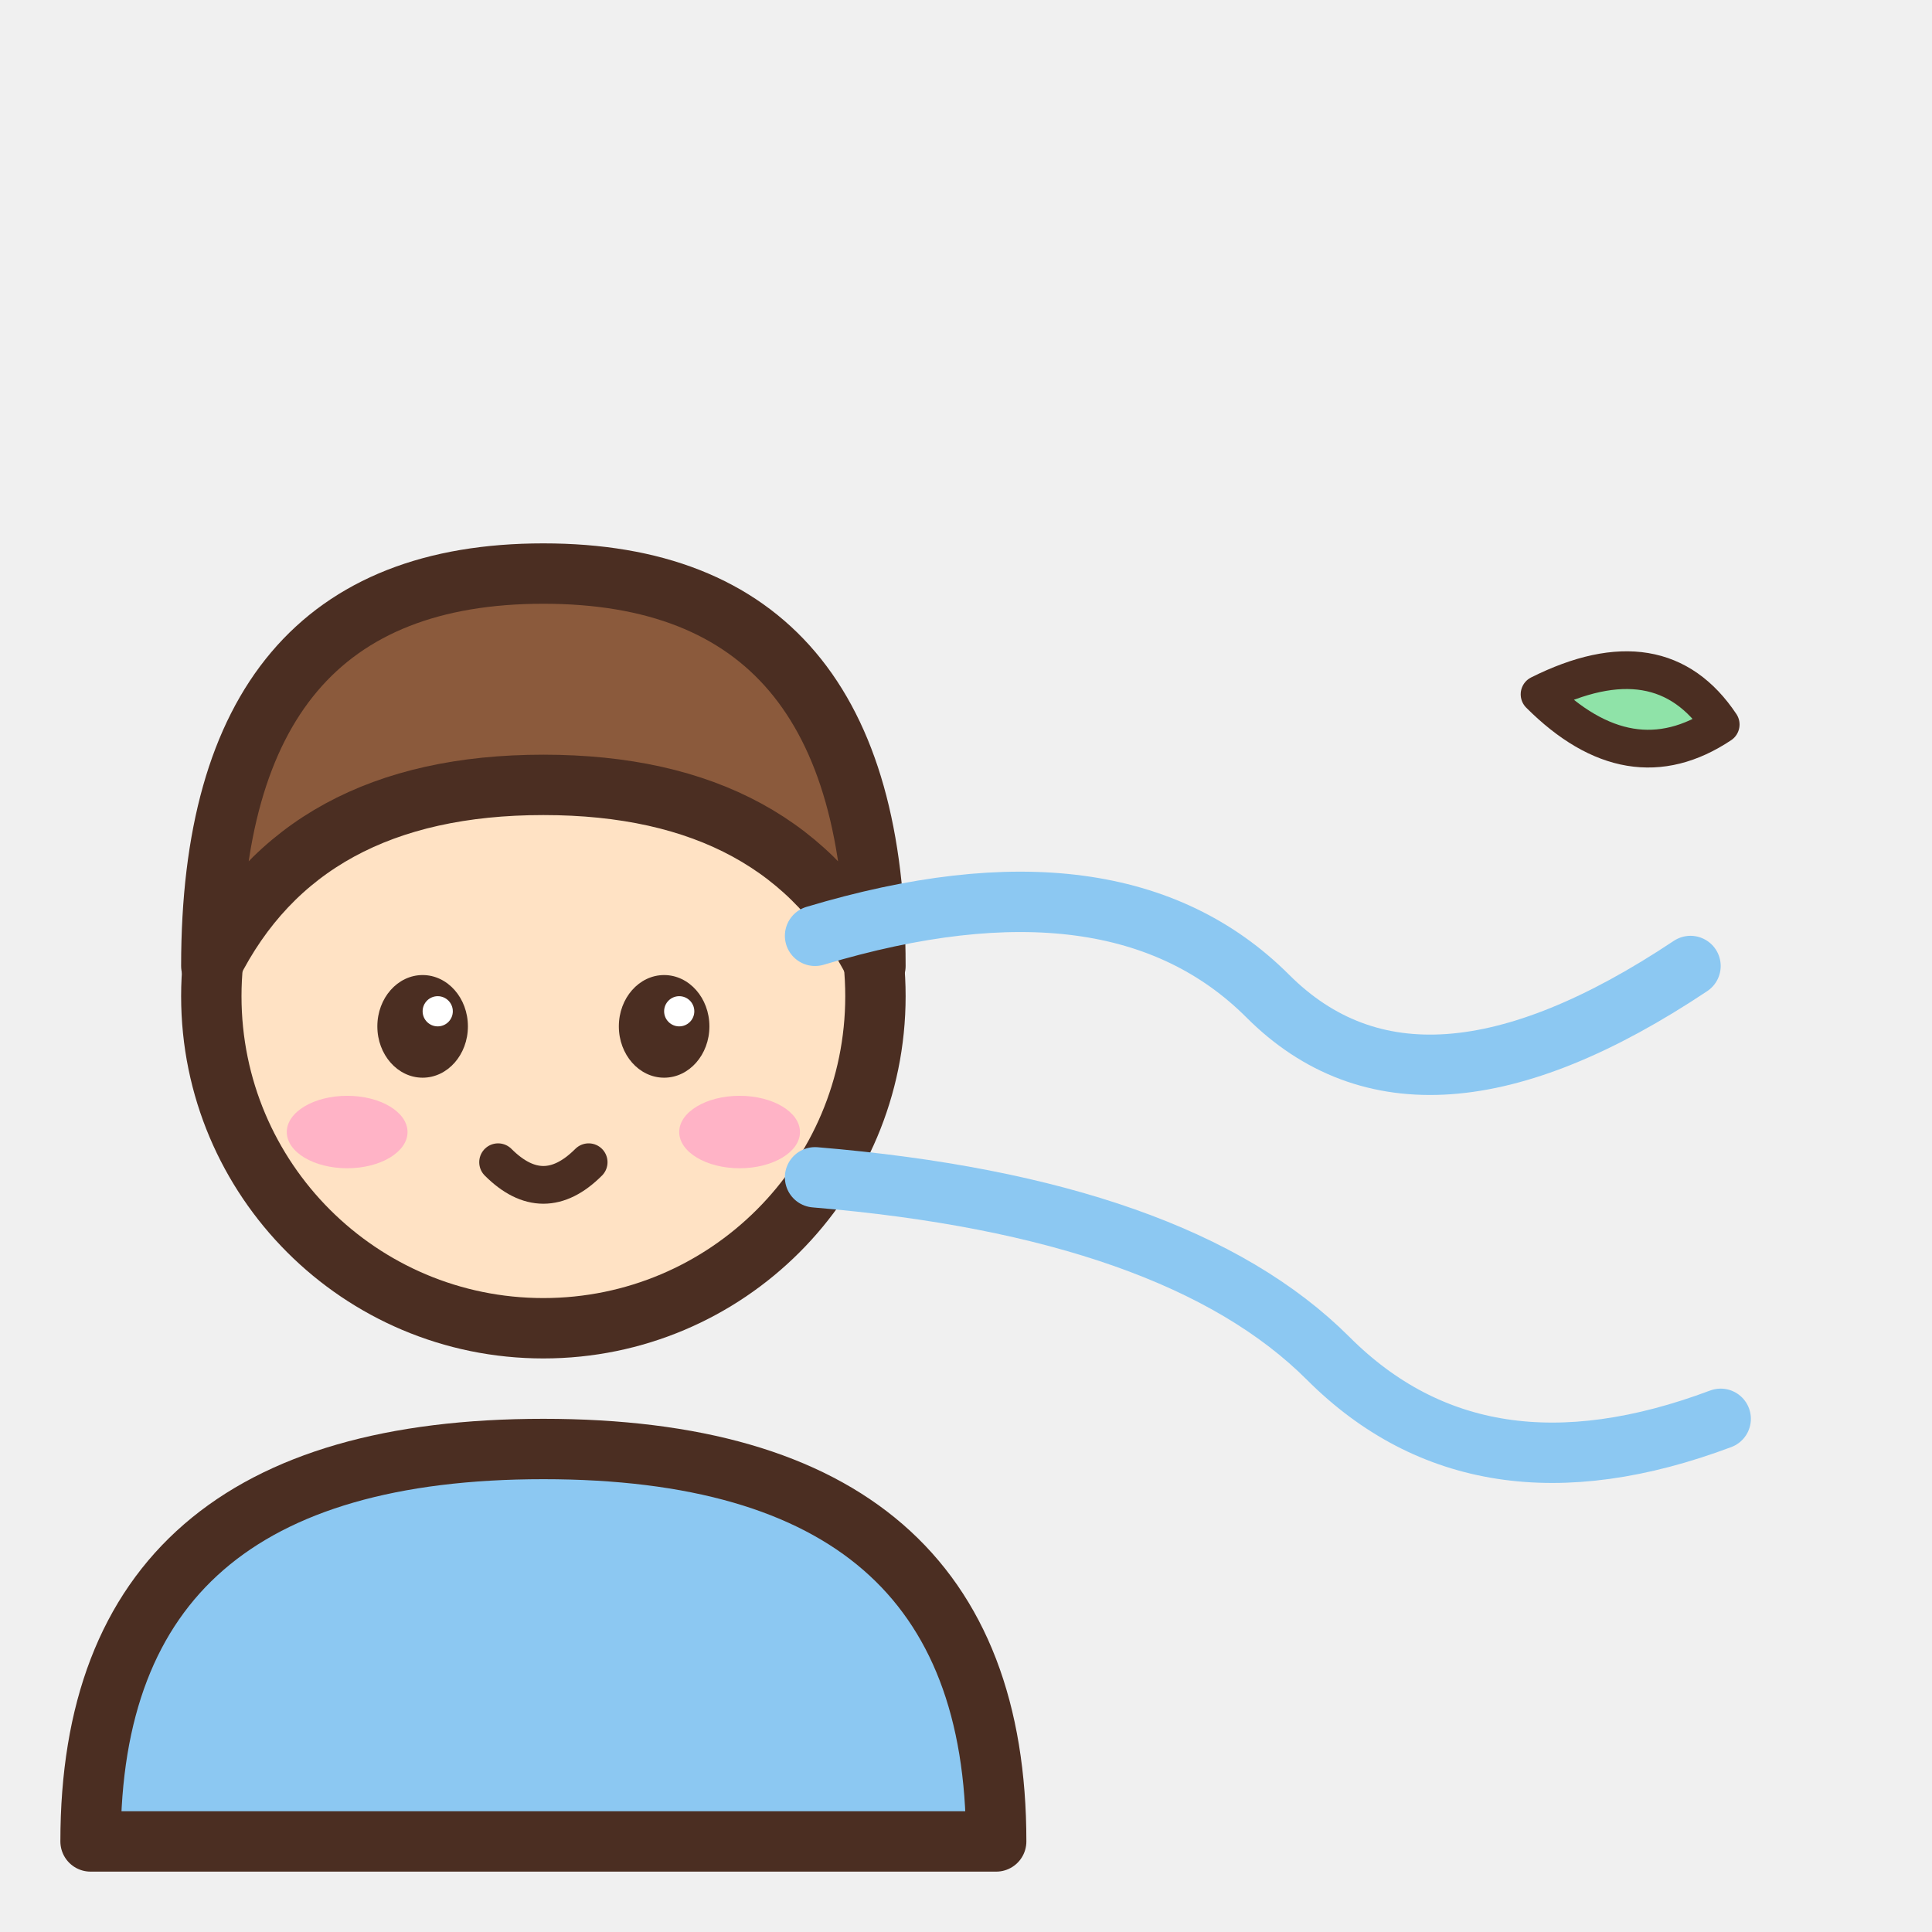
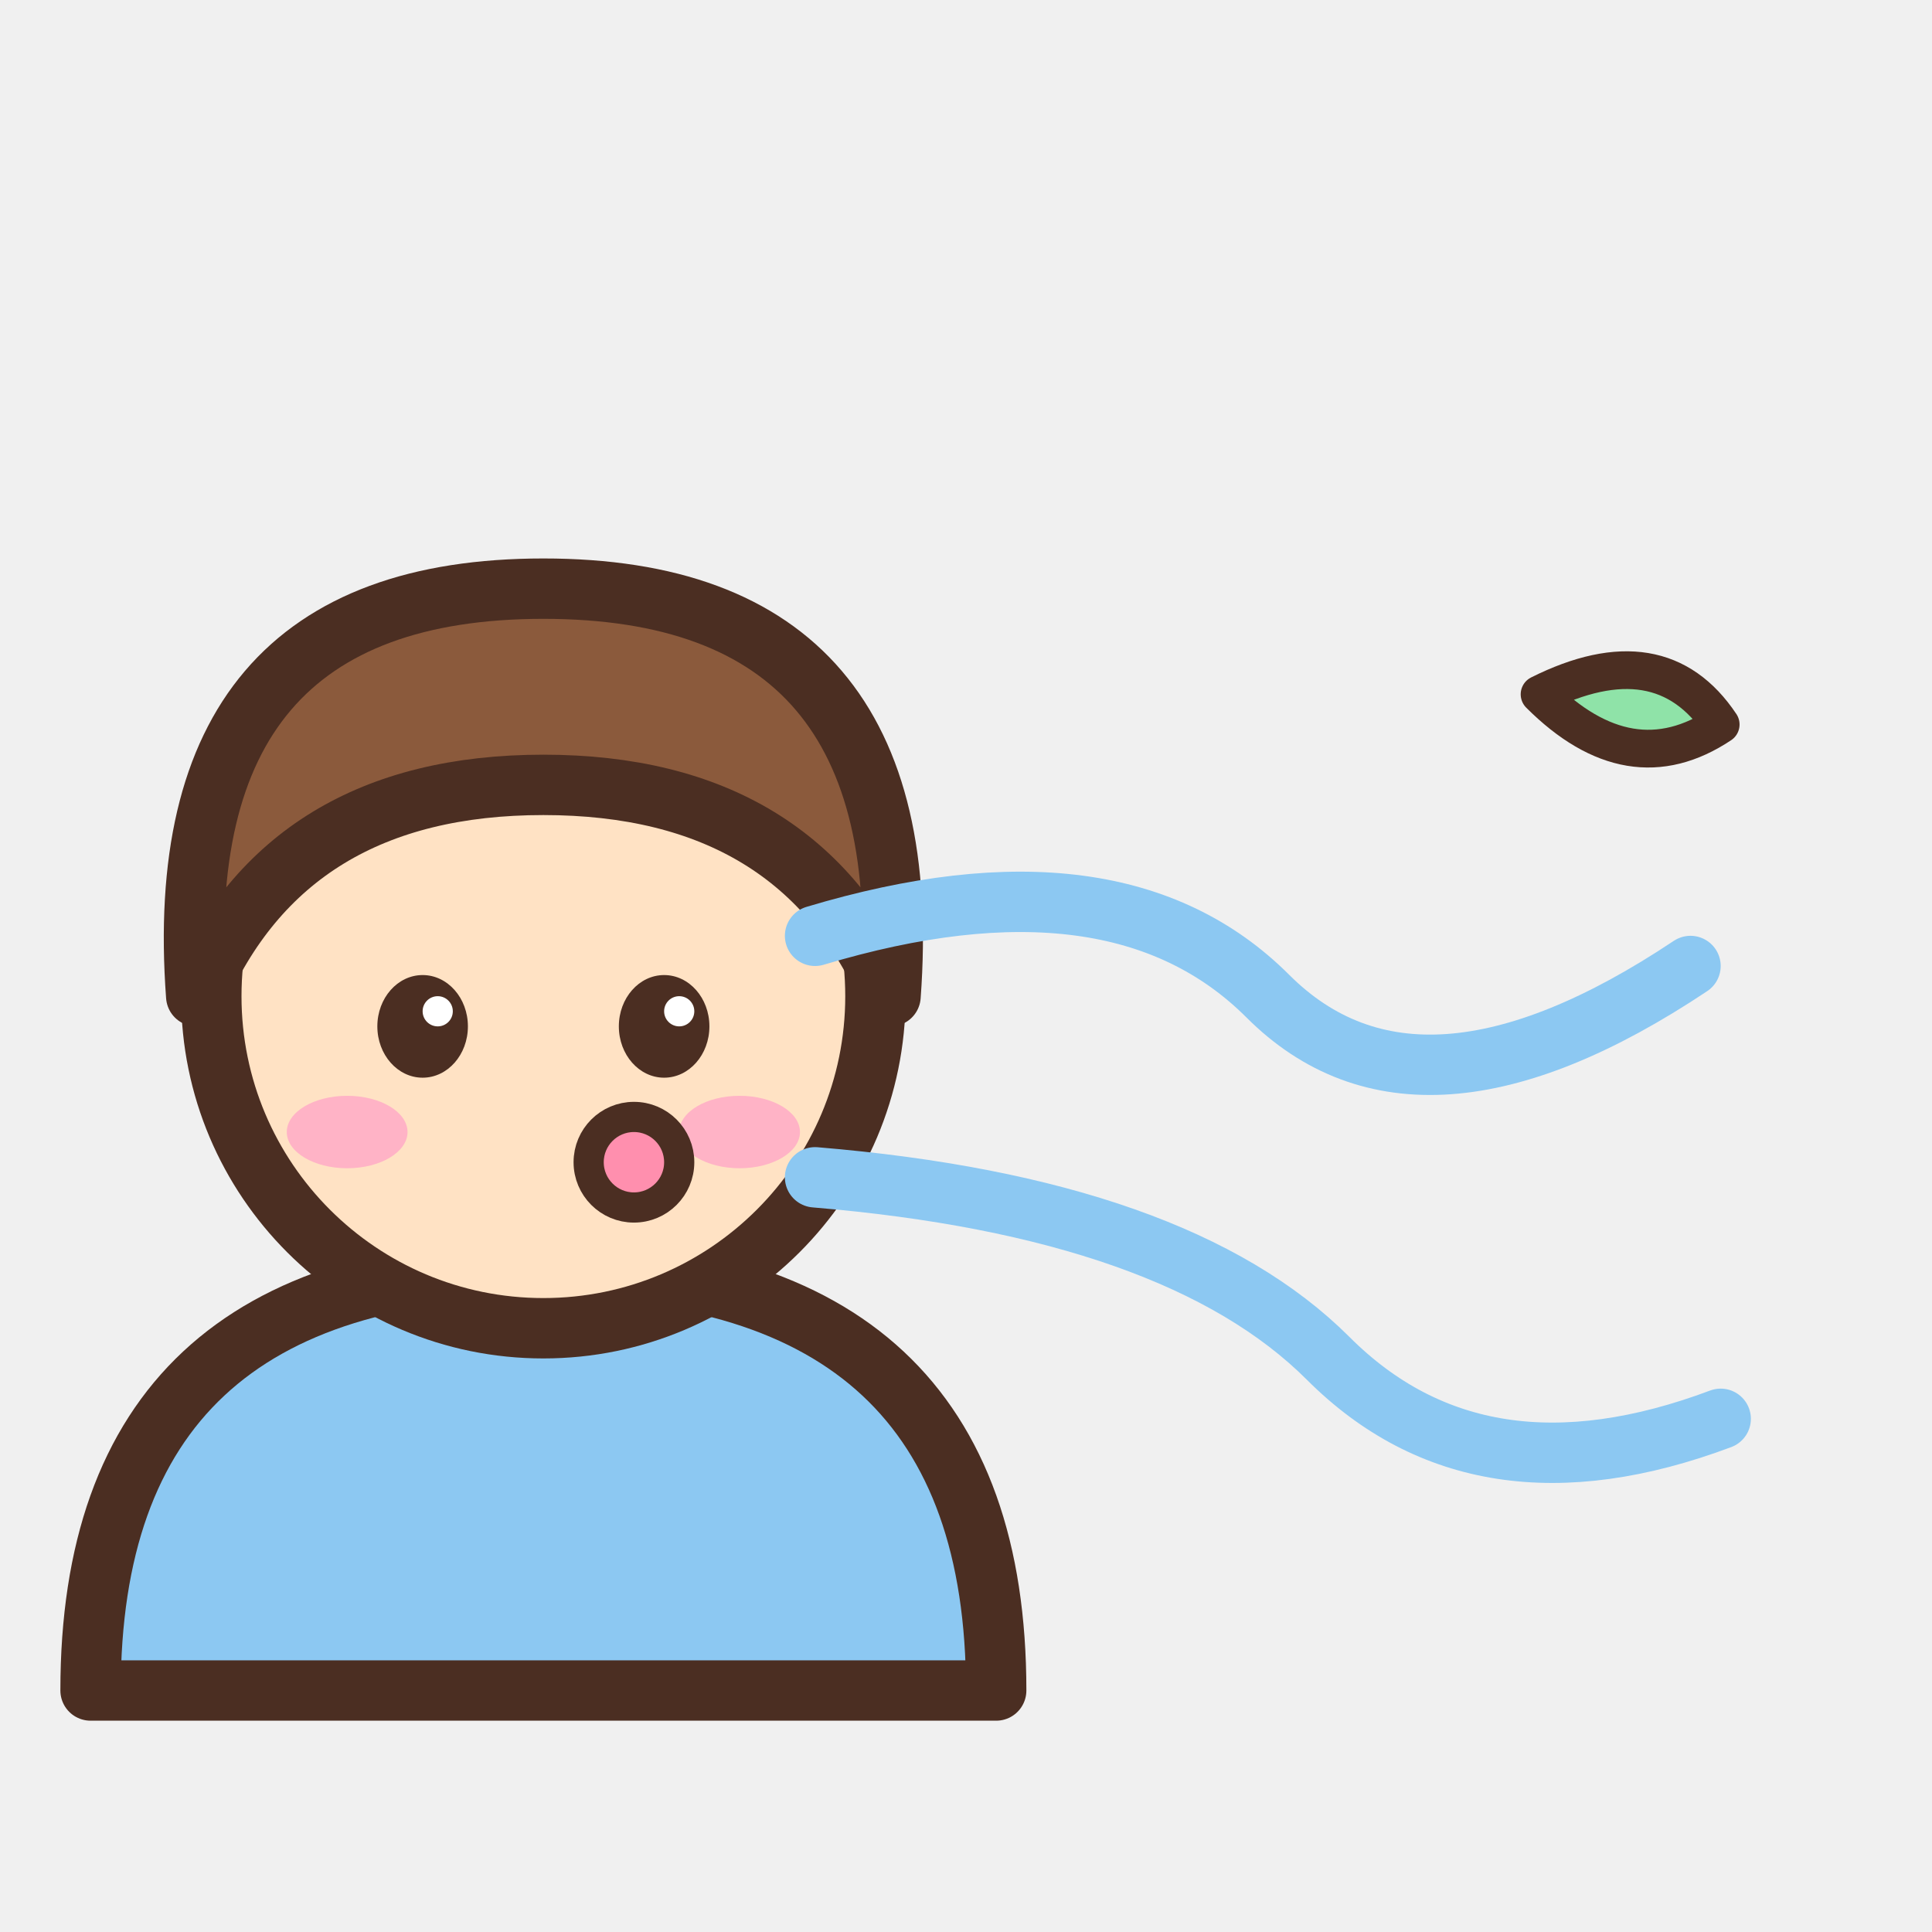
<svg xmlns="http://www.w3.org/2000/svg" viewBox="0 0 128 128">
  <g stroke="#4b2e22" stroke-width="4" stroke-linejoin="round" stroke-linecap="round">
-     <path d="M6.0 122.0q0-26 30-26t30 26Z" fill="#8cc8f2" />
-     <circle cx="36" cy="66" r="22.0" fill="#ffe2c4" />
-     <path d="M14.0 64.0q0-26 22-26 22 0 22 26-6-12-22-12-16 0-22 12Z" fill="#8b5a3c" />
-     <ellipse cx="28.0" cy="68.0" rx="3.0" ry="3.4" fill="#4b2e22" stroke="none" />
-     <circle cx="29.0" cy="67.0" r="1.0" fill="#fff" stroke="none" />
-     <ellipse cx="44.0" cy="68.0" rx="3.0" ry="3.4" fill="#4b2e22" stroke="none" />
-     <circle cx="45.0" cy="67.0" r="1.0" fill="#fff" stroke="none" />
-     <ellipse cx="23.0" cy="75.0" rx="4.0" ry="2.4" fill="#ffb3c6" stroke="none" />
-     <ellipse cx="49.0" cy="75.0" rx="4.0" ry="2.4" fill="#ffb3c6" stroke="none" />
-     <path d="M33.0 77.0q3.0 3.0 6.0 0" fill="none" stroke-width="2.5" />
+     <g transform="translate(36 66) scale(1.0)">
+       <path d="M-30 46q0-28 30-28t30 28Z" fill="#8cc8f2" />
+       <circle cx="0" cy="0" r="22" fill="#ffe2c4" />
+       <path d="M-23 0q-2-27 23-27 25 0 23 27-6-14-23-14-17 0-23 14Z" fill="#8b5a3c" />
+       <ellipse cx="-8" cy="2" rx="3.0" ry="3.4" fill="#4b2e22" stroke="none" />
+       <circle cx="-7.0" cy="1.0" r="1.0" fill="#fff" stroke="none" />
+       <ellipse cx="8" cy="2" rx="3.0" ry="3.4" fill="#4b2e22" stroke="none" />
+       <circle cx="9.0" cy="1.0" r="1.0" fill="#fff" stroke="none" />
+       <ellipse cx="-13" cy="9" rx="4.0" ry="2.4" fill="#ffb3c6" stroke="none" />
+       <ellipse cx="13" cy="9" rx="4.0" ry="2.4" fill="#ffb3c6" stroke="none" />
+       <circle cx="6" cy="11" r="3" fill="#ff8fae" stroke-width="2" />
+     </g>
    <path d="M54 62q20-6 30 4t28-2M54 78q24 2 34 12t26 4" fill="none" stroke="#8cc8f2" stroke-width="4" />
    <path d="M102 46q8-4 12 2-6 4-12-2Z" fill="#8fe3a8" stroke-width="2.5" />
  </g>
</svg>
